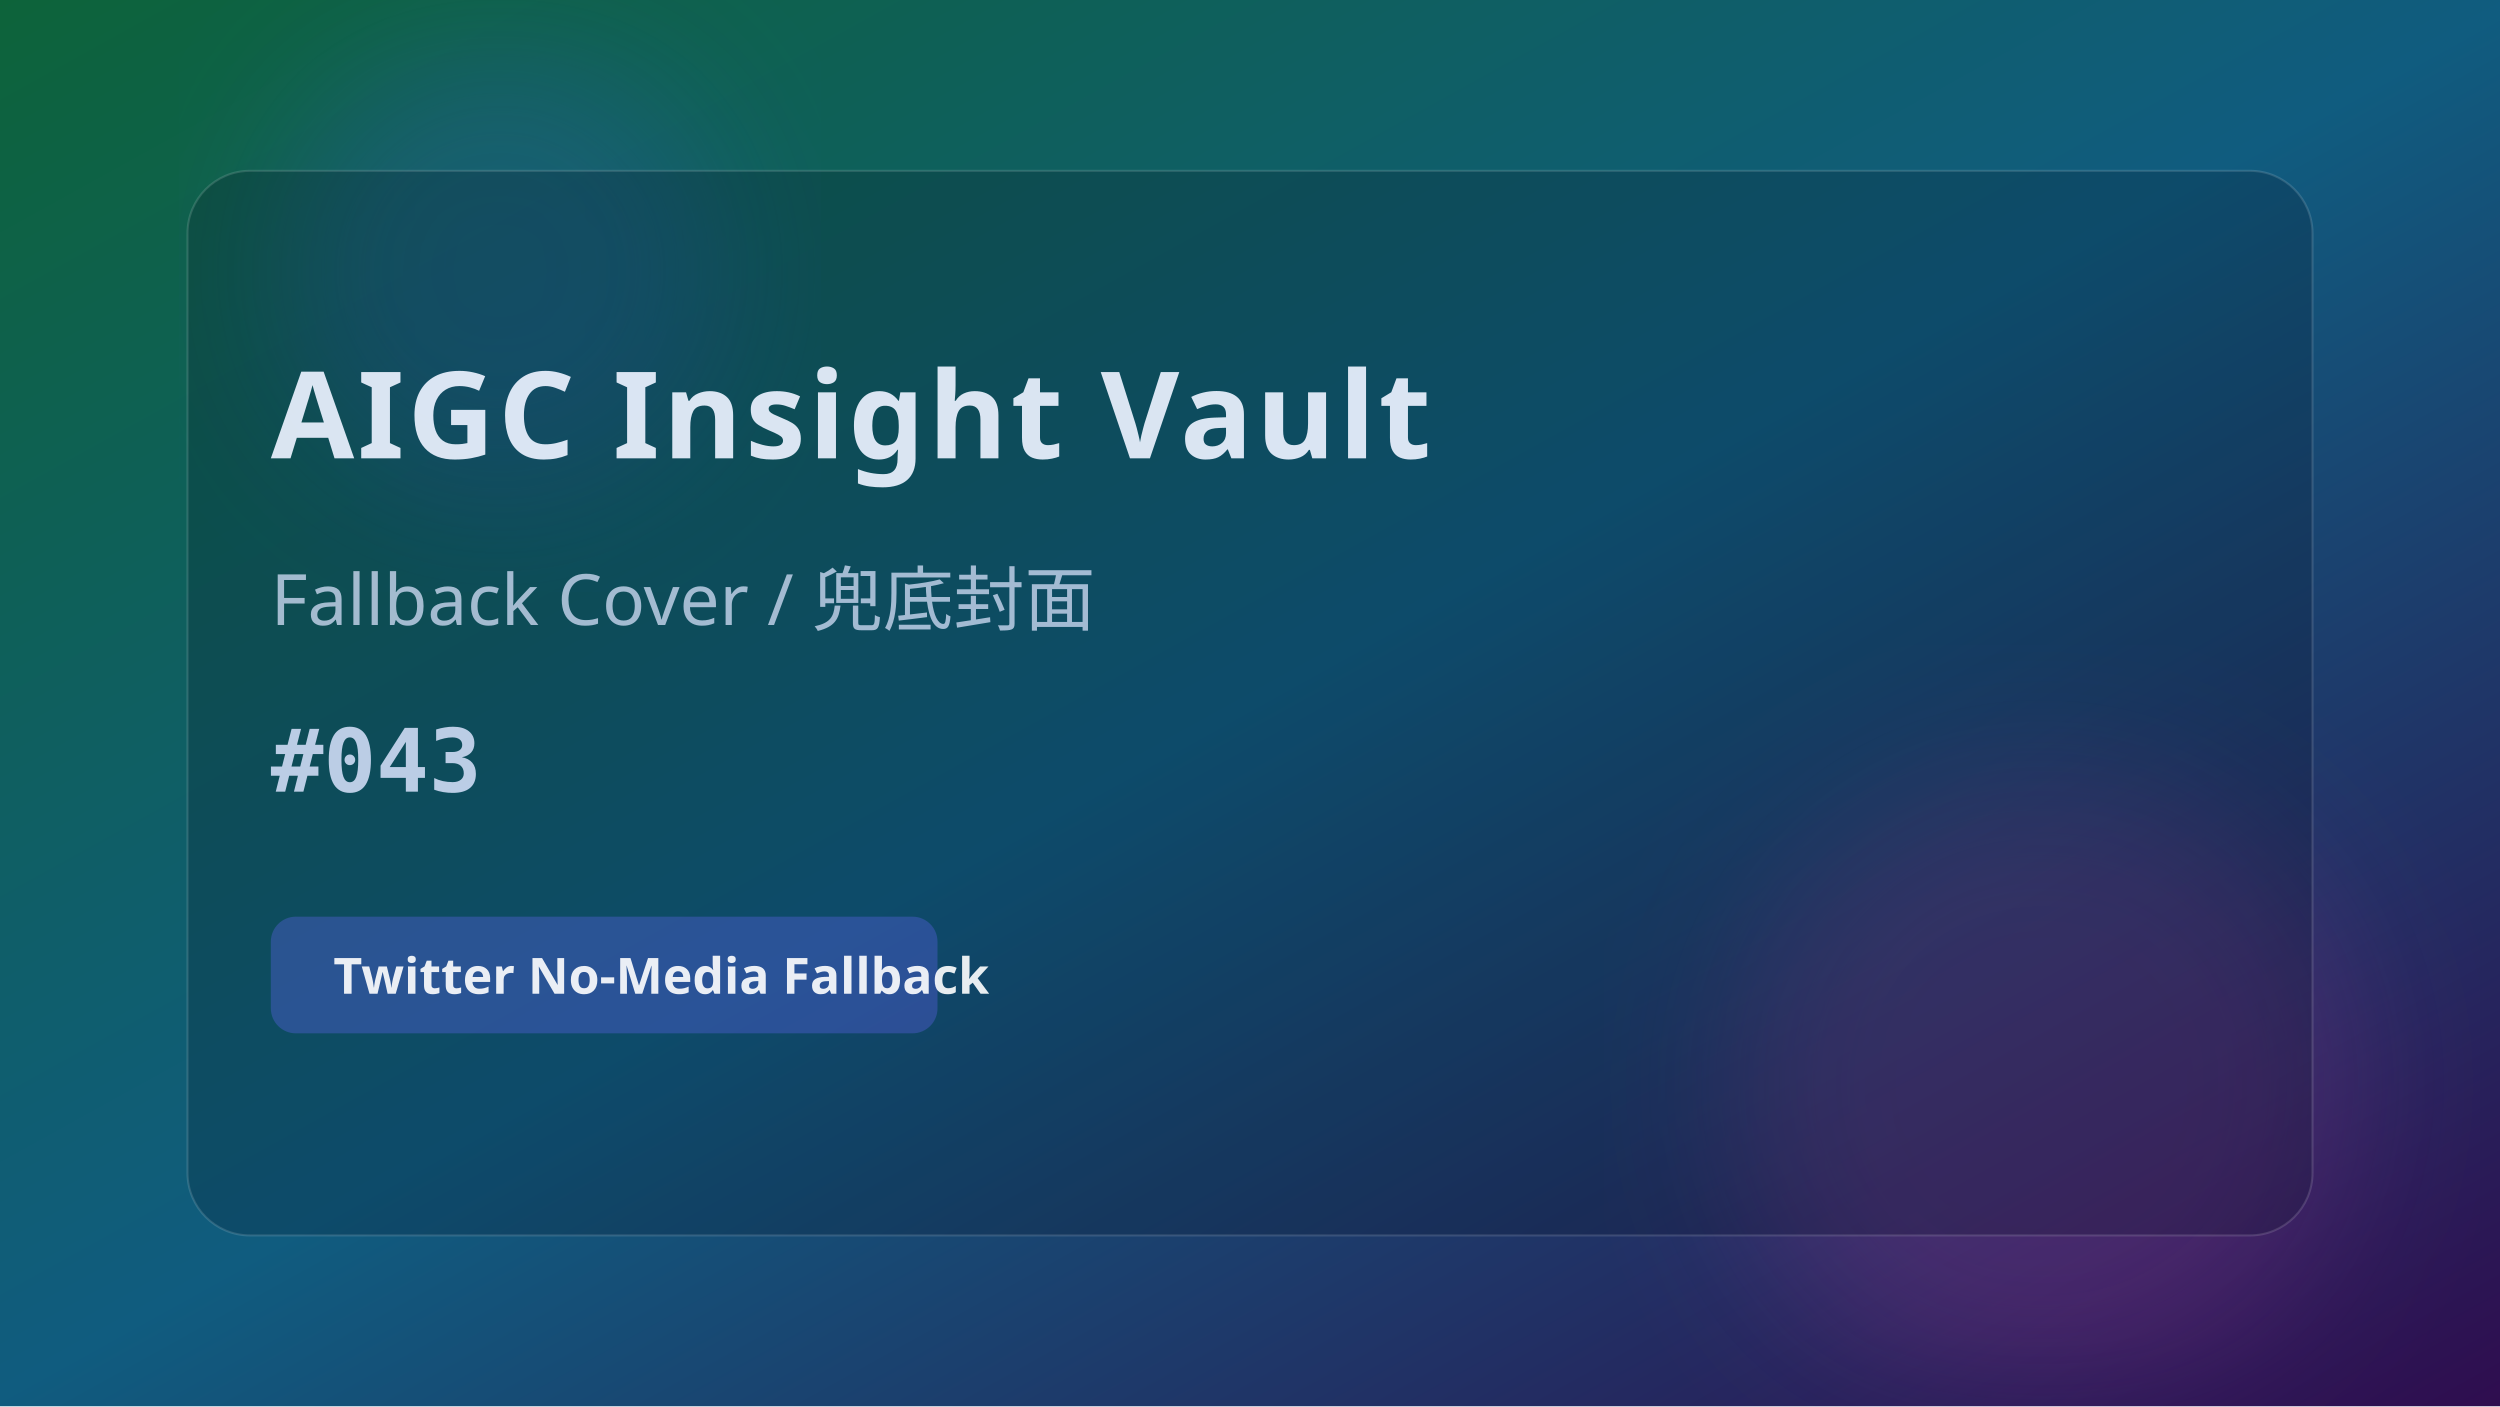
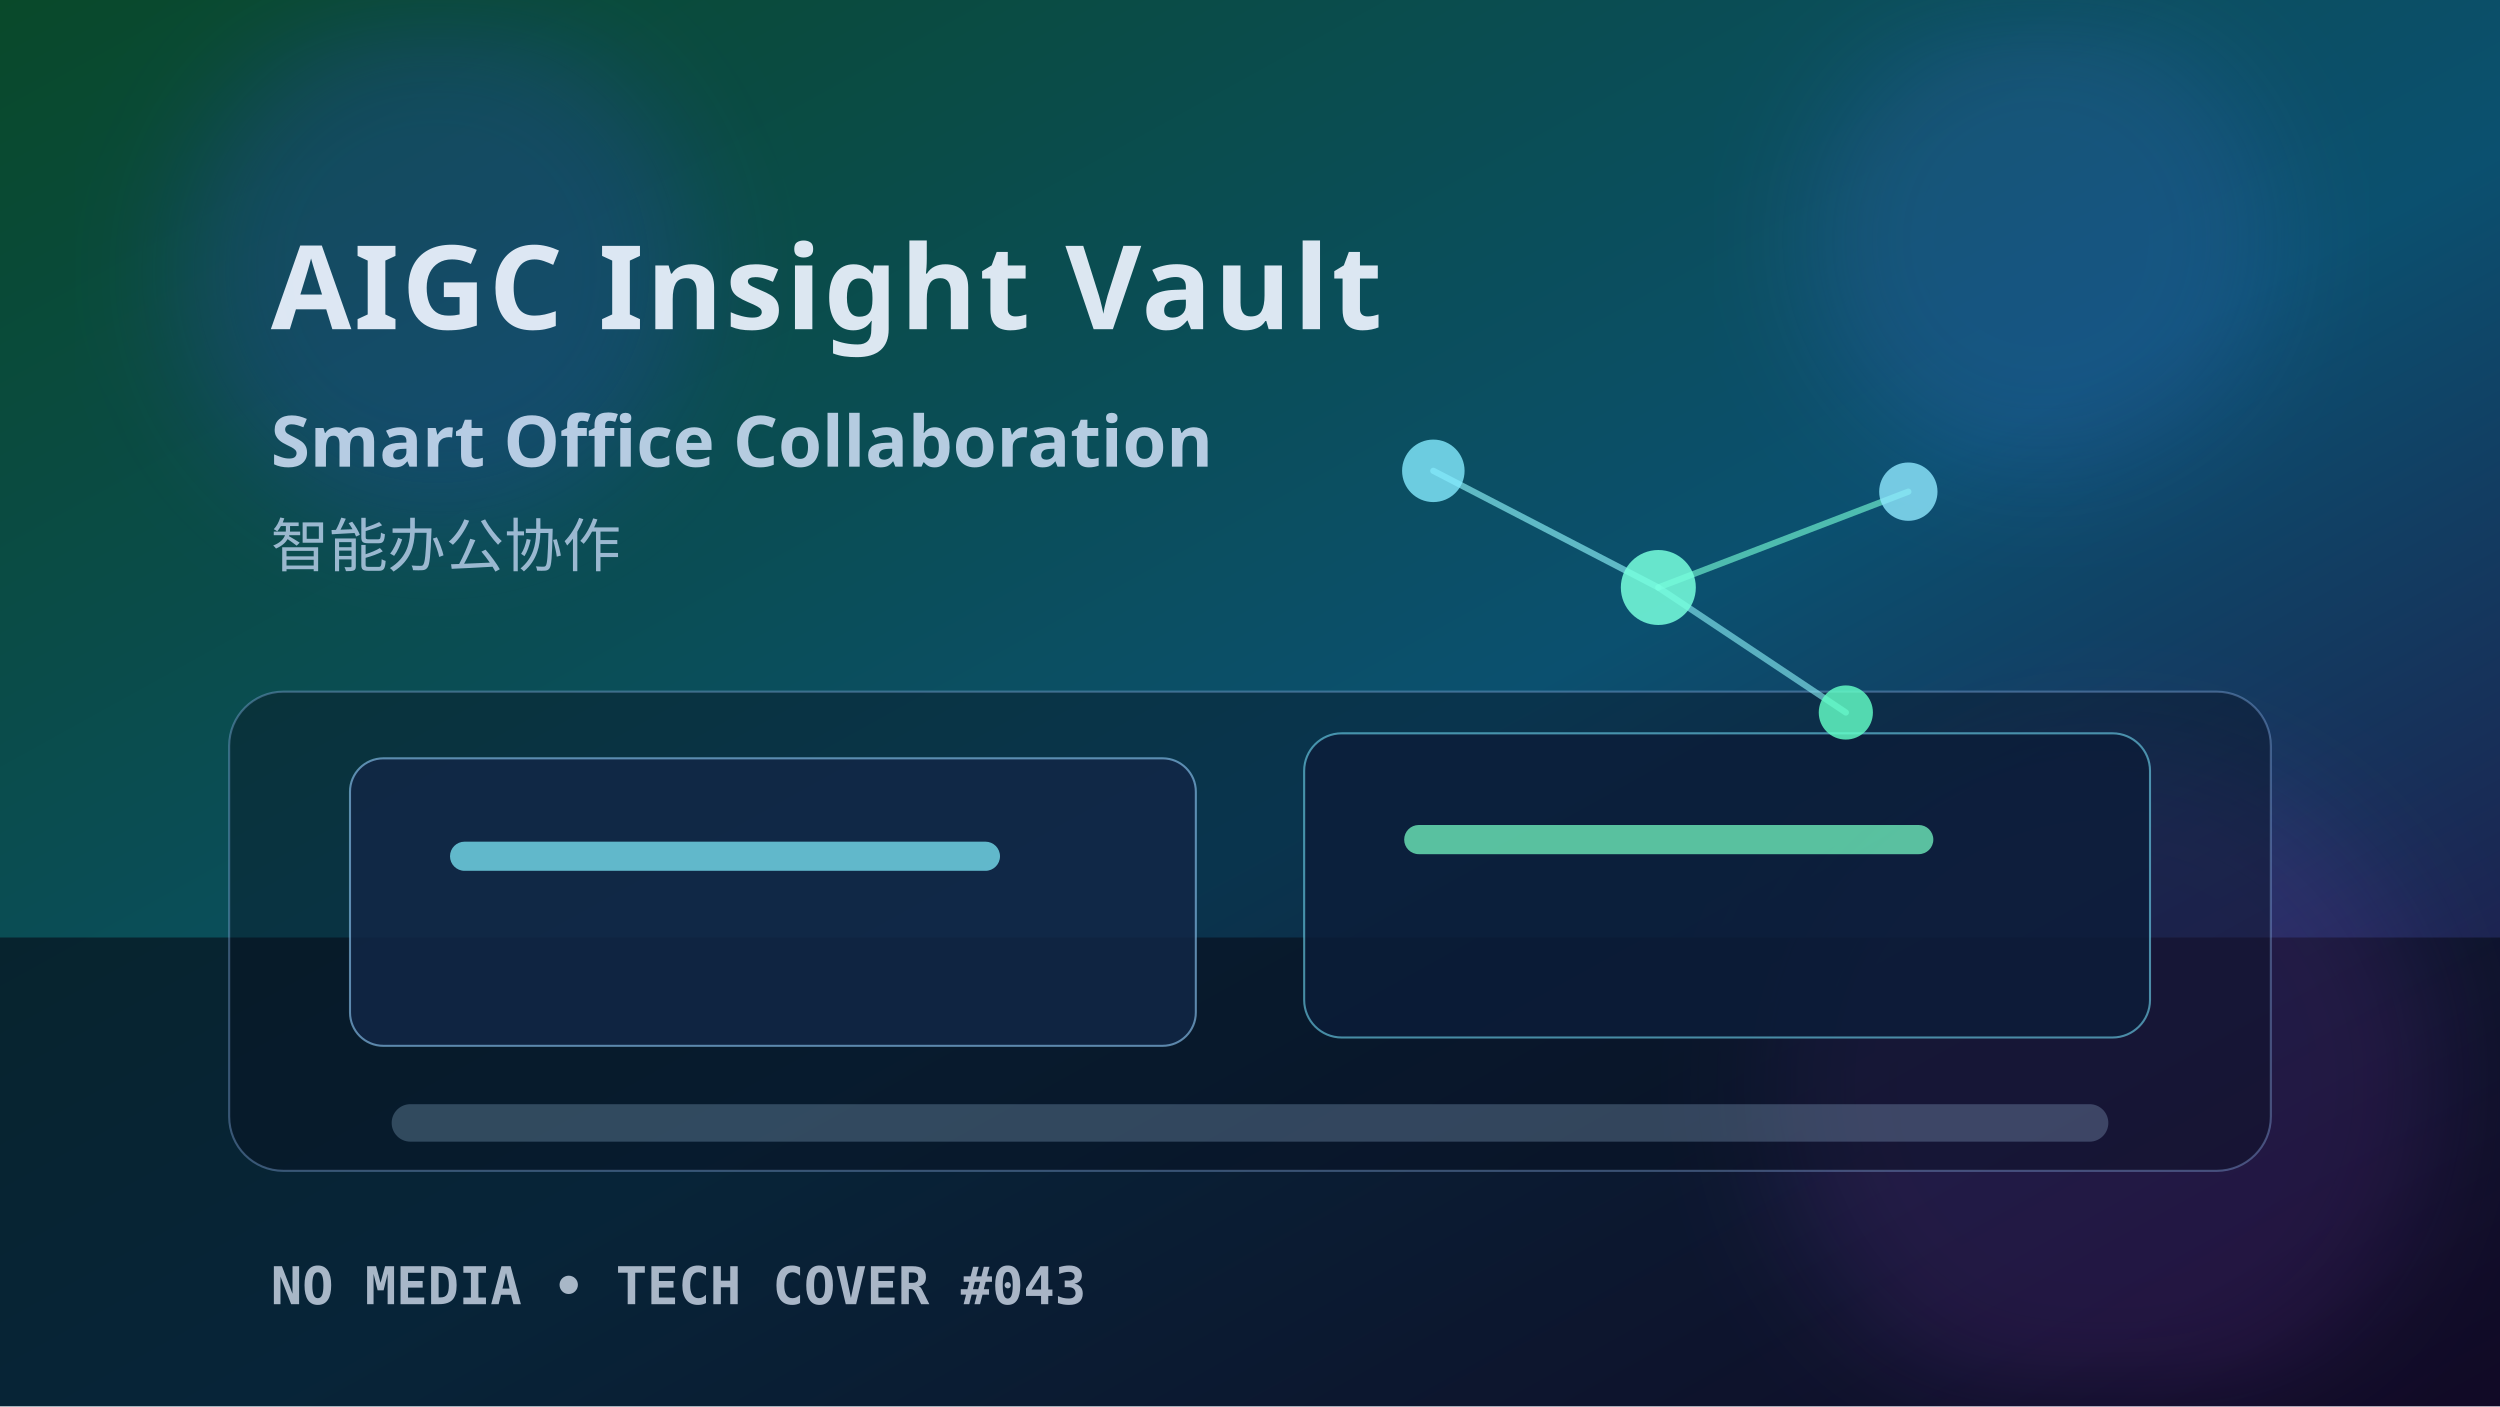
- <svg xmlns="http://www.w3.org/2000/svg" width="1200" height="675" viewBox="0 0 1200 675" role="img" aria-label="AIGC fallback cover 43">
+ <svg xmlns="http://www.w3.org/2000/svg" width="1200" height="675" viewBox="0 0 1200 675" role="img" aria-label="AIGC fallback cover 43" data-scene="smart-office">
  <defs>
    <linearGradient id="g43" x1="0" y1="0" x2="1" y2="1">
-       <stop offset="0%" stop-color="hsl(151, 76%, 22%)" />
-       <stop offset="50%" stop-color="hsl(199, 78%, 28%)" />
-       <stop offset="100%" stop-color="hsl(271, 72%, 18%)" />
+       <stop offset="0%" stop-color="hsl(151, 78%, 16%)" />
+       <stop offset="55%" stop-color="hsl(199, 82%, 24%)" />
+       <stop offset="100%" stop-color="hsl(271, 74%, 14%)" />
    </linearGradient>
    <filter id="blur" x="-20%" y="-20%" width="140%" height="140%">
-       <feGaussianBlur stdDeviation="36" />
+       <feGaussianBlur stdDeviation="28" />
    </filter>
  </defs>
  <rect width="1200" height="675" fill="url(#g43)" />
-   <circle cx="240" cy="130" r="110" fill="hsl(231, 90%, 60%)" opacity="0.20" filter="url(#blur)" />
-   <circle cx="980" cy="520" r="150" fill="hsl(319, 90%, 62%)" opacity="0.16" filter="url(#blur)" />
-   <rect x="90" y="82" width="1020" height="511" rx="30" fill="rgba(8, 15, 32, 0.22)" stroke="rgba(255,255,255,0.14)" />
-   <text x="130" y="220" fill="rgba(236,242,255,0.92)" font-family="'Segoe UI', 'PingFang SC', 'Microsoft YaHei', sans-serif" font-size="58" font-weight="700" letter-spacing="1.5">AIGC Insight Vault</text>
-   <text x="130" y="300" fill="rgba(220,230,255,0.72)" font-family="'Segoe UI', 'PingFang SC', 'Microsoft YaHei', sans-serif" font-size="34" font-weight="500">Fallback Cover / 兜底封面</text>
-   <text x="130" y="380" fill="rgba(220,230,255,0.84)" font-family="'JetBrains Mono', 'Menlo', monospace" font-size="42" font-weight="700">#043</text>
-   <rect x="130" y="440" width="320" height="56" rx="12" fill="rgba(99, 102, 241, 0.34)" />
-   <text x="160" y="477" fill="rgba(255,255,255,0.9)" font-family="'Segoe UI', 'PingFang SC', 'Microsoft YaHei', sans-serif" font-size="24" font-weight="600">Twitter No-Media Fallback</text>
+   <rect y="450" width="1200" height="225" fill="rgba(5, 10, 24, 0.62)" />
+   <circle cx="210" cy="130" r="124" fill="hsl(235, 92%, 60%)" opacity="0.2" filter="url(#blur)" />
+   <circle cx="980" cy="115" r="112" fill="hsl(229, 94%, 66%)" opacity="0.16" filter="url(#blur)" />
+   <circle cx="1010" cy="520" r="160" fill="hsl(281, 90%, 62%)" opacity="0.12" filter="url(#blur)" />
+   <g id="workspace-desk">
+     <rect x="110" y="332" width="980" height="230" rx="26" fill="rgba(8, 16, 32, 0.42)" stroke="rgba(158,198,255,0.34)" />
+     <rect x="168" y="364" width="406" height="138" rx="16" fill="rgba(18, 38, 70, 0.82)" stroke="rgba(150,210,255,0.58)" />
+     <rect x="626" y="352" width="406" height="146" rx="18" fill="rgba(12, 28, 56, 0.82)" stroke="rgba(120,230,255,0.56)" />
+     <rect x="216" y="404" width="264" height="14" rx="7" fill="rgba(130, 240, 255, 0.72)" />
+     <rect x="674" y="396" width="254" height="14" rx="7" fill="rgba(120, 255, 198, 0.72)" />
+     <rect x="188" y="530" width="824" height="18" rx="9" fill="rgba(185, 220, 255, 0.24)" />
+   </g>
+   <g id="ai-network" stroke-linecap="round">
+     <line x1="688" y1="226" x2="796" y2="282" stroke="rgba(147, 250, 255, 0.62)" stroke-width="3" />
+     <line x1="796" y1="282" x2="916" y2="236" stroke="rgba(120, 255, 214, 0.62)" stroke-width="3" />
+     <line x1="796" y1="282" x2="886" y2="342" stroke="rgba(147, 250, 255, 0.58)" stroke-width="3" />
+     <circle cx="688" cy="226" r="15" fill="rgba(132, 235, 255, 0.8)" />
+     <circle cx="796" cy="282" r="18" fill="rgba(119, 255, 221, 0.85)" />
+     <circle cx="916" cy="236" r="14" fill="rgba(143, 232, 255, 0.8)" />
+     <circle cx="886" cy="342" r="13" fill="rgba(99, 255, 199, 0.82)" />
+   </g>
+   <text x="130" y="158" fill="rgba(238,244,255,0.92)" font-family="'Segoe UI', 'PingFang SC', 'Microsoft YaHei', sans-serif" font-size="56" font-weight="700" letter-spacing="1.2">AIGC Insight Vault</text>
+   <text x="130" y="224" fill="rgba(218,232,255,0.82)" font-family="'Segoe UI', 'PingFang SC', 'Microsoft YaHei', sans-serif" font-size="34" font-weight="600">Smart Office Collaboration</text>
+   <text x="130" y="272" fill="rgba(210,226,255,0.72)" font-family="'Segoe UI', 'PingFang SC', 'Microsoft YaHei', sans-serif" font-size="28" font-weight="500">智能办公协作</text>
+   <text x="130" y="626" fill="rgba(230,240,255,0.72)" font-family="'JetBrains Mono', 'Menlo', monospace" font-size="25" font-weight="600">NO MEDIA • TECH COVER #043</text>
</svg>
